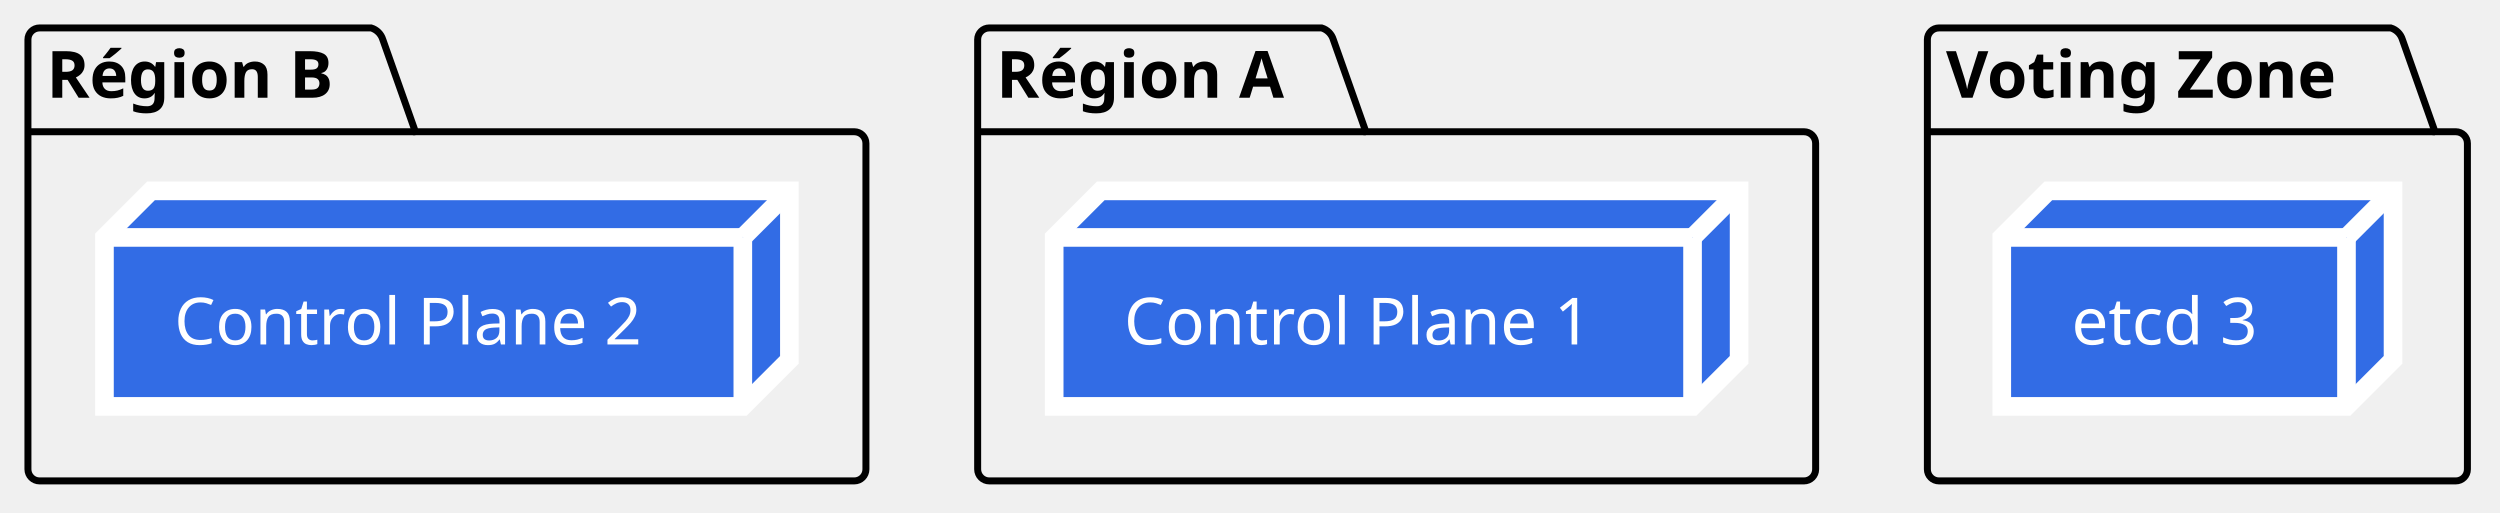
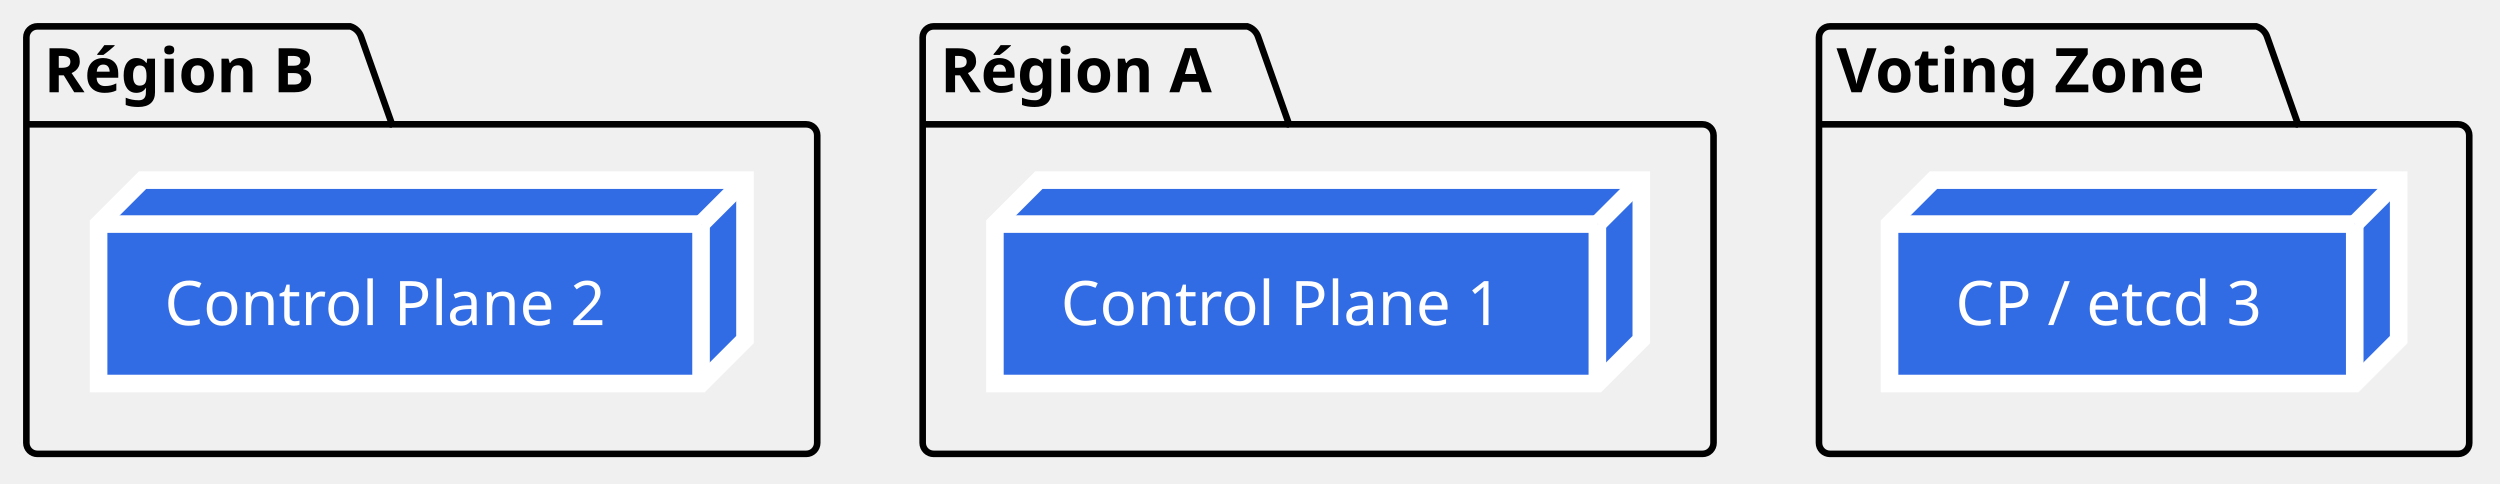
- <svg xmlns="http://www.w3.org/2000/svg" contentStyleType="text/css" data-diagram-type="DESCRIPTION" height="110px" preserveAspectRatio="none" style="width:537px;height:110px;background:#FFFFFF;" version="1.1" viewBox="0 0 537 110" width="537px" zoomAndPan="magnify">
+ <svg xmlns="http://www.w3.org/2000/svg" contentStyleType="text/css" data-diagram-type="DESCRIPTION" height="110px" preserveAspectRatio="none" style="width:569px;height:110px;background:#FFFFFF;" version="1.1" viewBox="0 0 569 110" width="569px" zoomAndPan="magnify">
  <defs />
  <g>
    <g class="cluster" data-entity="zoneB" data-source-line="23" data-uid="ent0002" id="cluster_zoneB">
      <path d="M8.5,6 L79.726,6 A3.75,3.75 0 0 1 82.226,8.5 L89.226,28.297 L183.5,28.297 A2.5,2.5 0 0 1 186,30.797 L186,100.8 A2.5,2.5 0 0 1 183.5,103.3 L8.5,103.3 A2.5,2.5 0 0 1 6,100.8 L6,8.5 A2.5,2.5 0 0 1 8.5,6" fill="none" style="stroke:#000000;stroke-width:1.5;" />
      <line style="stroke:#000000;stroke-width:1.5;" x1="6" x2="89.226" y1="28.297" y2="28.297" />
      <text fill="#000000" font-family="sans-serif" font-size="14" font-weight="bold" lengthAdjust="spacing" textLength="70.226" x="10" y="20.995">Région B</text>
    </g>
    <g class="cluster" data-entity="zoneA" data-source-line="27" data-uid="ent0004" id="cluster_zoneA">
      <path d="M212.5,6 L283.89,6 A3.75,3.75 0 0 1 286.39,8.5 L293.39,28.297 L387.5,28.297 A2.5,2.5 0 0 1 390,30.797 L390,100.8 A2.5,2.5 0 0 1 387.5,103.3 L212.5,103.3 A2.5,2.5 0 0 1 210,100.8 L210,8.5 A2.5,2.5 0 0 1 212.5,6" fill="none" style="stroke:#000000;stroke-width:1.5;" />
      <line style="stroke:#000000;stroke-width:1.5;" x1="210" x2="293.39" y1="28.297" y2="28.297" />
      <text fill="#000000" font-family="sans-serif" font-size="14" font-weight="bold" lengthAdjust="spacing" textLength="70.39" x="214" y="20.995">Région A</text>
    </g>
    <g class="cluster" data-entity="votingZone" data-source-line="31" data-uid="ent0006" id="cluster_votingZone">
-       <path d="M416.5,6 L513.538,6 A3.75,3.75 0 0 1 516.038,8.5 L523.038,28.297 L527.5,28.297 A2.5,2.5 0 0 1 530,30.797 L530,100.8 A2.5,2.5 0 0 1 527.5,103.3 L416.5,103.3 A2.5,2.5 0 0 1 414,100.8 L414,8.5 A2.5,2.5 0 0 1 416.5,6" fill="none" style="stroke:#000000;stroke-width:1.5;" />
+       <path d="M416.5,6 L513.538,6 A3.75,3.75 0 0 1 516.038,8.5 L523.038,28.297 L559.5,28.297 A2.5,2.5 0 0 1 562,30.797 L562,100.8 A2.5,2.5 0 0 1 559.5,103.3 L416.5,103.3 A2.5,2.5 0 0 1 414,100.8 L414,8.5 A2.5,2.5 0 0 1 416.5,6" fill="none" style="stroke:#000000;stroke-width:1.5;" />
      <line style="stroke:#000000;stroke-width:1.5;" x1="414" x2="523.038" y1="28.297" y2="28.297" />
      <text fill="#000000" font-family="sans-serif" font-size="14" font-weight="bold" lengthAdjust="spacing" textLength="96.038" x="418" y="20.995">Voting Zone</text>
    </g>
    <g class="entity" data-entity="cp2" data-source-line="24" data-uid="ent0003" id="entity_cp2">
      <polygon fill="#326CE5" points="22.44,51,32.44,41,169.559,41,169.559,77.297,159.559,87.297,22.44,87.297,22.44,51" style="stroke:#FFFFFF;stroke-width:4;" />
      <line style="stroke:#FFFFFF;stroke-width:4;" x1="159.559" x2="169.559" y1="51" y2="41" />
      <line style="stroke:#FFFFFF;stroke-width:4;" x1="22.44" x2="159.559" y1="51" y2="51" />
      <line style="stroke:#FFFFFF;stroke-width:4;" x1="159.559" x2="159.559" y1="51" y2="87.297" />
      <text fill="#FFFFFF" font-family="sans-serif" font-size="14" lengthAdjust="spacing" textLength="107.119" x="37.44" y="73.995">Control Plane 2</text>
    </g>
    <g class="entity" data-entity="cp1" data-source-line="28" data-uid="ent0005" id="entity_cp1">
      <polygon fill="#326CE5" points="226.44,51,236.44,41,373.559,41,373.559,77.297,363.559,87.297,226.44,87.297,226.44,51" style="stroke:#FFFFFF;stroke-width:4;" />
      <line style="stroke:#FFFFFF;stroke-width:4;" x1="363.559" x2="373.559" y1="51" y2="41" />
      <line style="stroke:#FFFFFF;stroke-width:4;" x1="226.44" x2="363.559" y1="51" y2="51" />
      <line style="stroke:#FFFFFF;stroke-width:4;" x1="363.559" x2="363.559" y1="51" y2="87.297" />
      <text fill="#FFFFFF" font-family="sans-serif" font-size="14" lengthAdjust="spacing" textLength="107.119" x="241.44" y="73.995">Control Plane 1</text>
    </g>
    <g class="entity" data-entity="etcd3" data-source-line="32" data-uid="ent0007" id="entity_etcd3">
-       <polygon fill="#326CE5" points="429.98,51,439.98,41,514.024,41,514.024,77.297,504.024,87.297,429.98,87.297,429.98,51" style="stroke:#FFFFFF;stroke-width:4;" />
-       <line style="stroke:#FFFFFF;stroke-width:4;" x1="504.024" x2="514.024" y1="51" y2="41" />
-       <line style="stroke:#FFFFFF;stroke-width:4;" x1="429.98" x2="504.024" y1="51" y2="51" />
-       <line style="stroke:#FFFFFF;stroke-width:4;" x1="504.024" x2="504.024" y1="51" y2="87.297" />
-       <text fill="#FFFFFF" font-family="sans-serif" font-size="14" lengthAdjust="spacing" textLength="44.044" x="444.98" y="73.995">etcd 3</text>
+       <polygon fill="#326CE5" points="430.06,51,440.06,41,545.939,41,545.939,77.297,535.939,87.297,430.06,87.297,430.06,51" style="stroke:#FFFFFF;stroke-width:4;" />
+       <line style="stroke:#FFFFFF;stroke-width:4;" x1="535.939" x2="545.939" y1="51" y2="41" />
+       <line style="stroke:#FFFFFF;stroke-width:4;" x1="430.06" x2="535.939" y1="51" y2="51" />
+       <line style="stroke:#FFFFFF;stroke-width:4;" x1="535.939" x2="535.939" y1="51" y2="87.297" />
+       <text fill="#FFFFFF" font-family="sans-serif" font-size="14" lengthAdjust="spacing" textLength="75.879" x="445.06" y="73.995">CP / etcd 3</text>
    </g>
  </g>
</svg>
